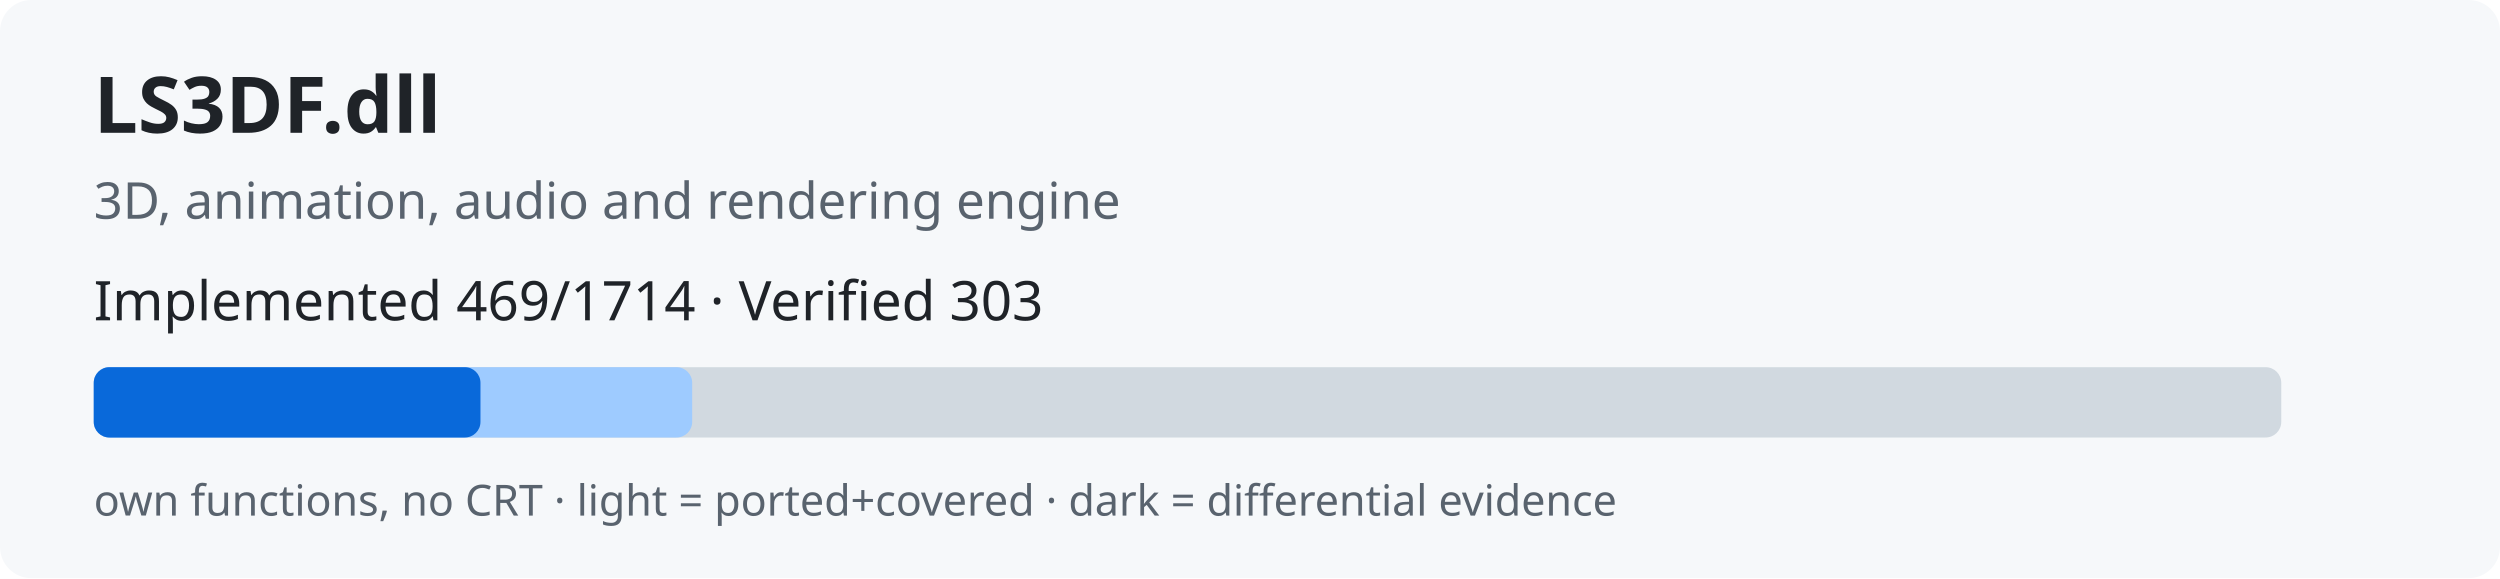
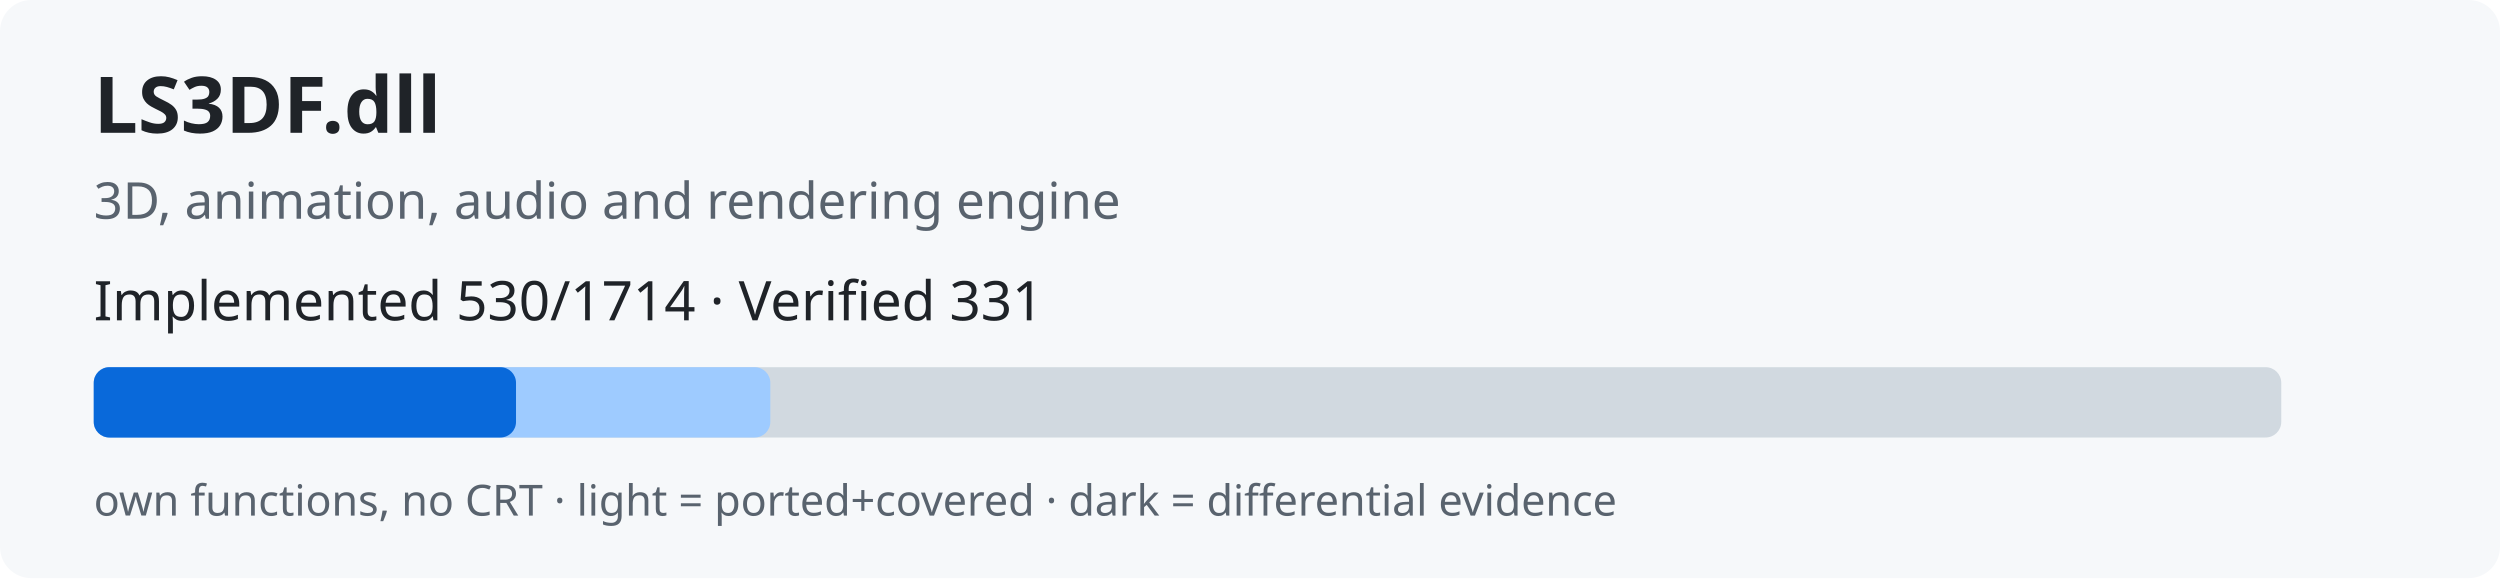
<svg xmlns="http://www.w3.org/2000/svg" width="640" height="148" role="img">
  <rect width="640" height="148" rx="8" fill="#f6f8fa" />
  <text x="24" y="34" font-family="sans-serif" font-size="20" font-weight="bold" fill="#1f2328">LS3DF.dll</text>
  <text x="24" y="56" font-family="sans-serif" font-size="13" fill="#59636e">3D, animation, audio and rendering engine</text>
-   <text x="24" y="82" font-family="sans-serif" font-size="14" fill="#1f2328">Implemented 469/1714 · Verified 303</text>
+   <text x="24" y="82" font-family="sans-serif" font-size="14" fill="#1f2328">Implemented 530/1714 · Verified 331</text>
  <rect x="24" y="94" width="560" height="18" rx="4" fill="#d1d9e0" />
-   <rect x="24" y="94" width="153.2" height="18" rx="4" fill="#9ecbff" />
-   <rect x="24" y="94" width="99.0" height="18" rx="4" fill="#0969da" />
+   <rect x="24" y="94" width="173.2" height="18" rx="4" fill="#9ecbff" />
+   <rect x="24" y="94" width="108.1" height="18" rx="4" fill="#0969da" />
  <text x="24" y="132" font-family="sans-serif" font-size="11" fill="#59636e">own functions, no CRT · light = ported+covered · dark = differential evidence</text>
</svg>
